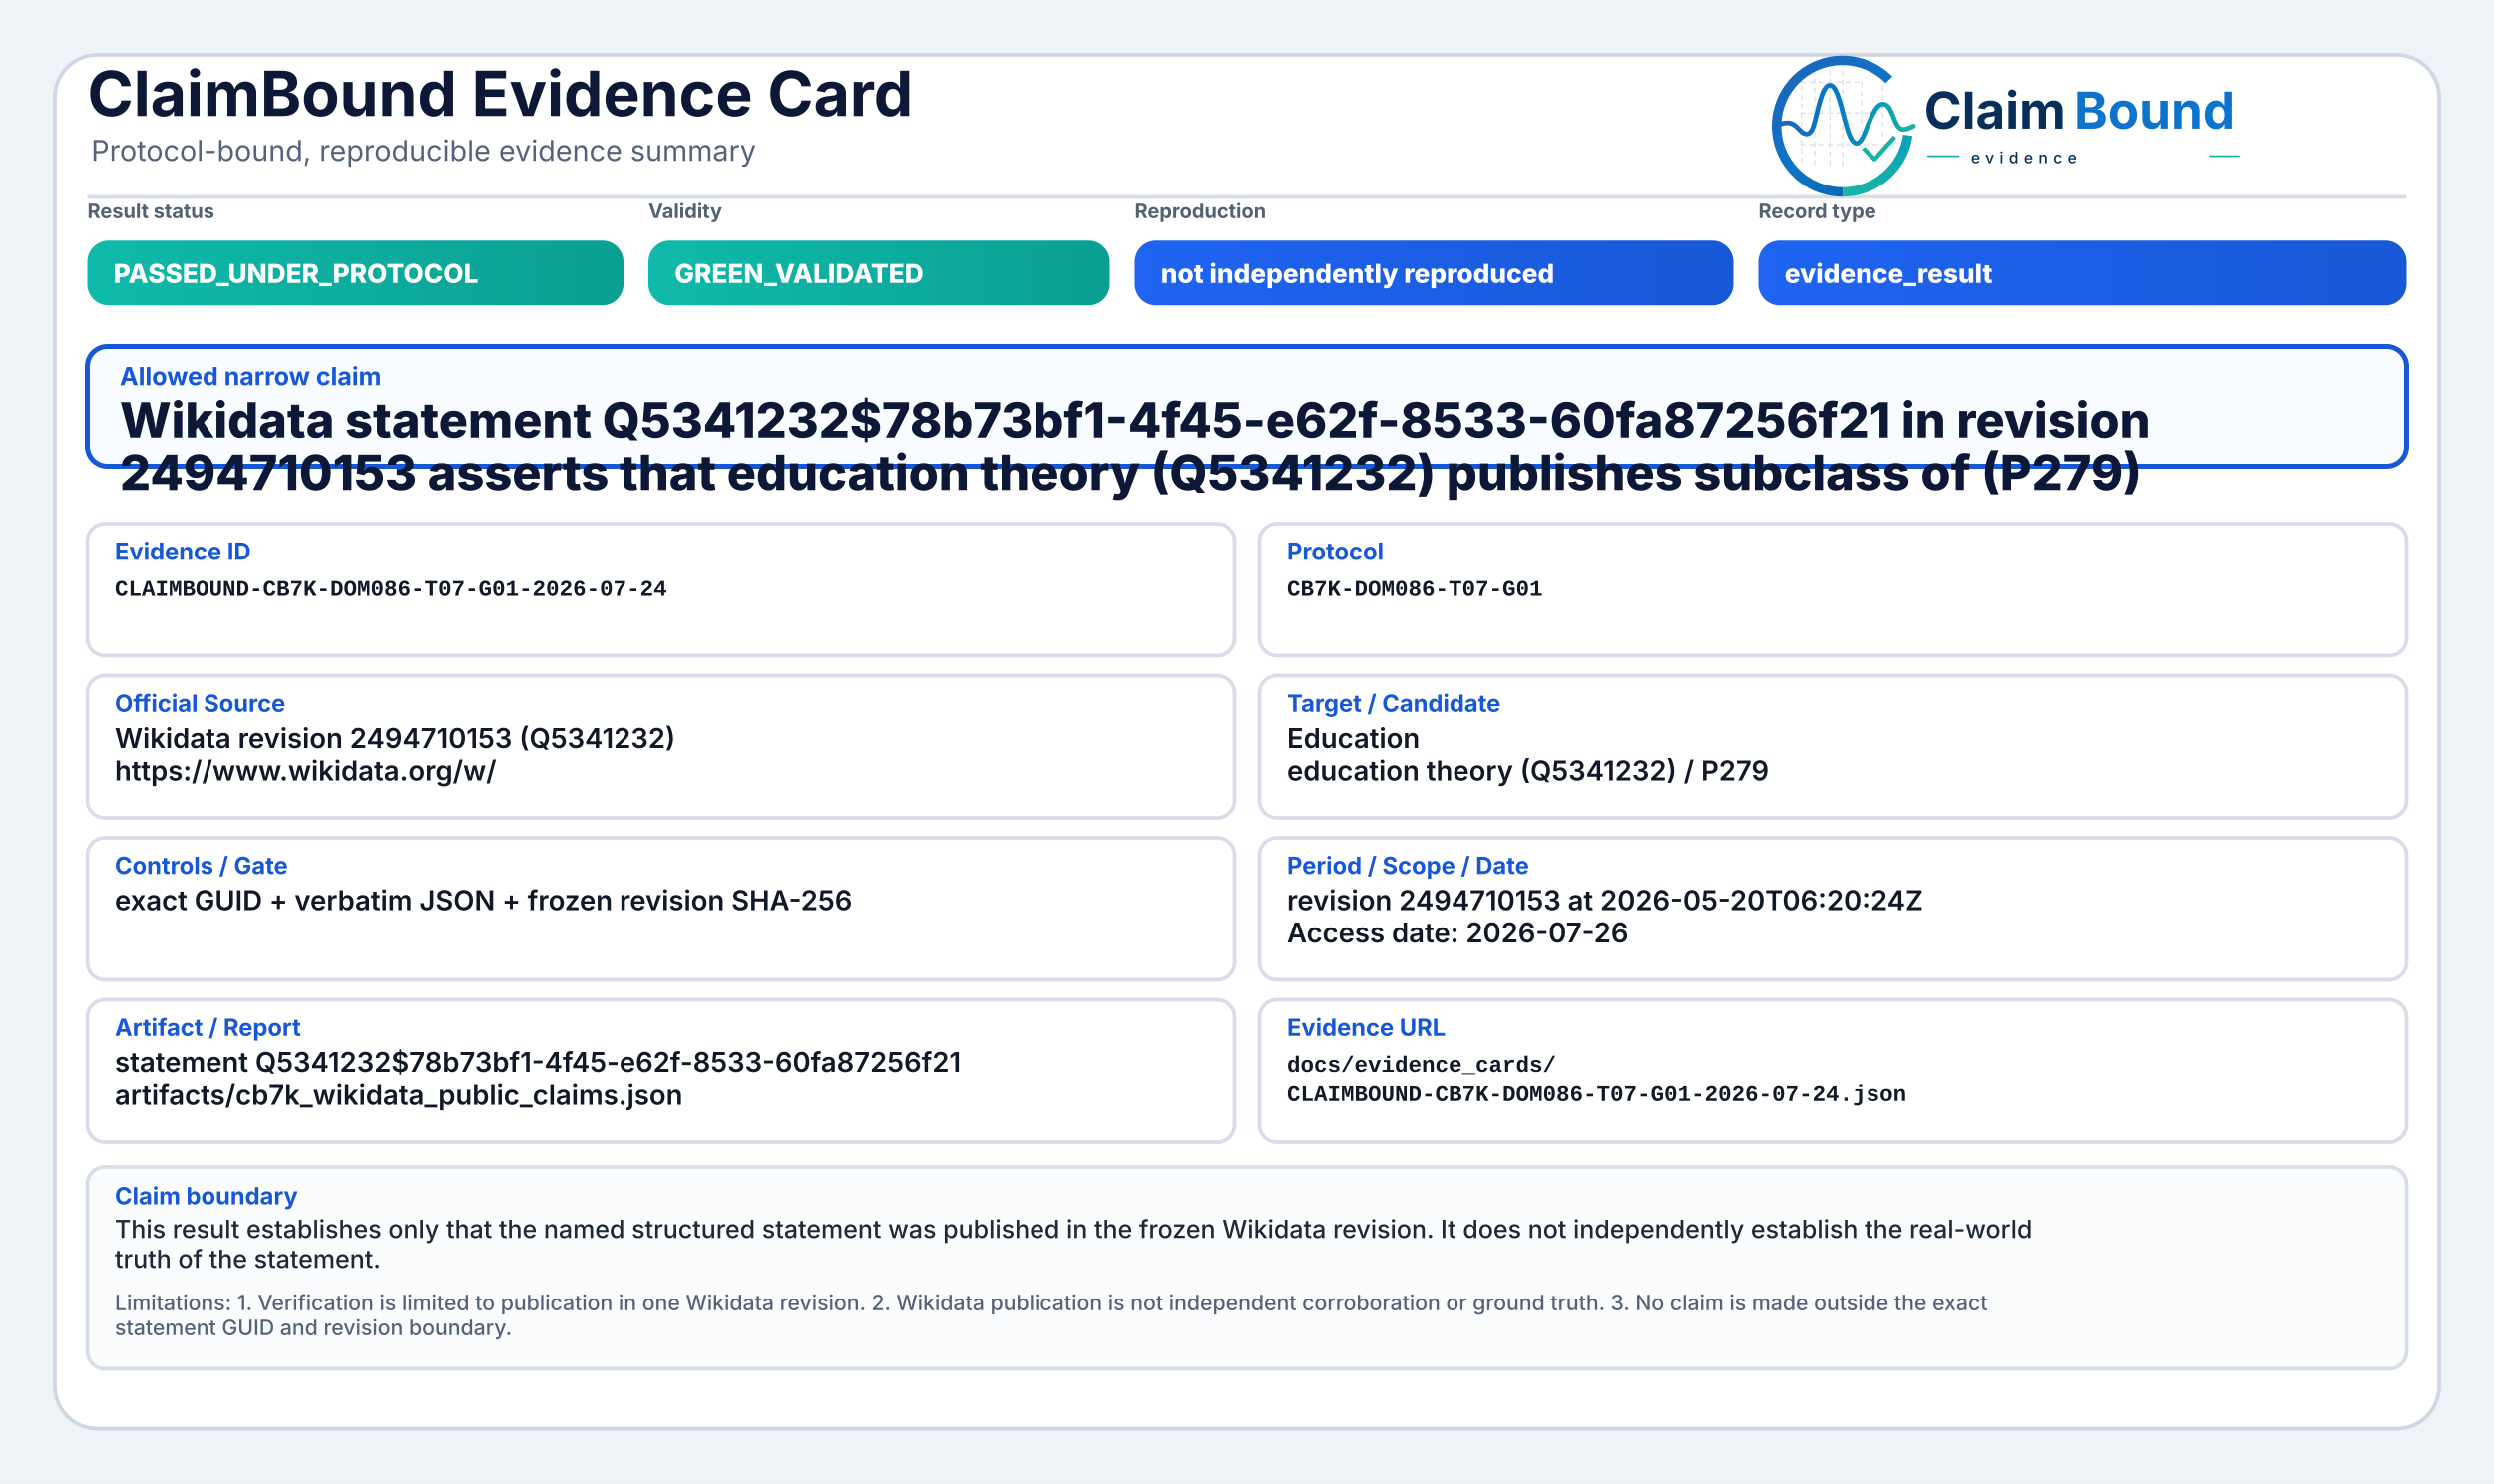
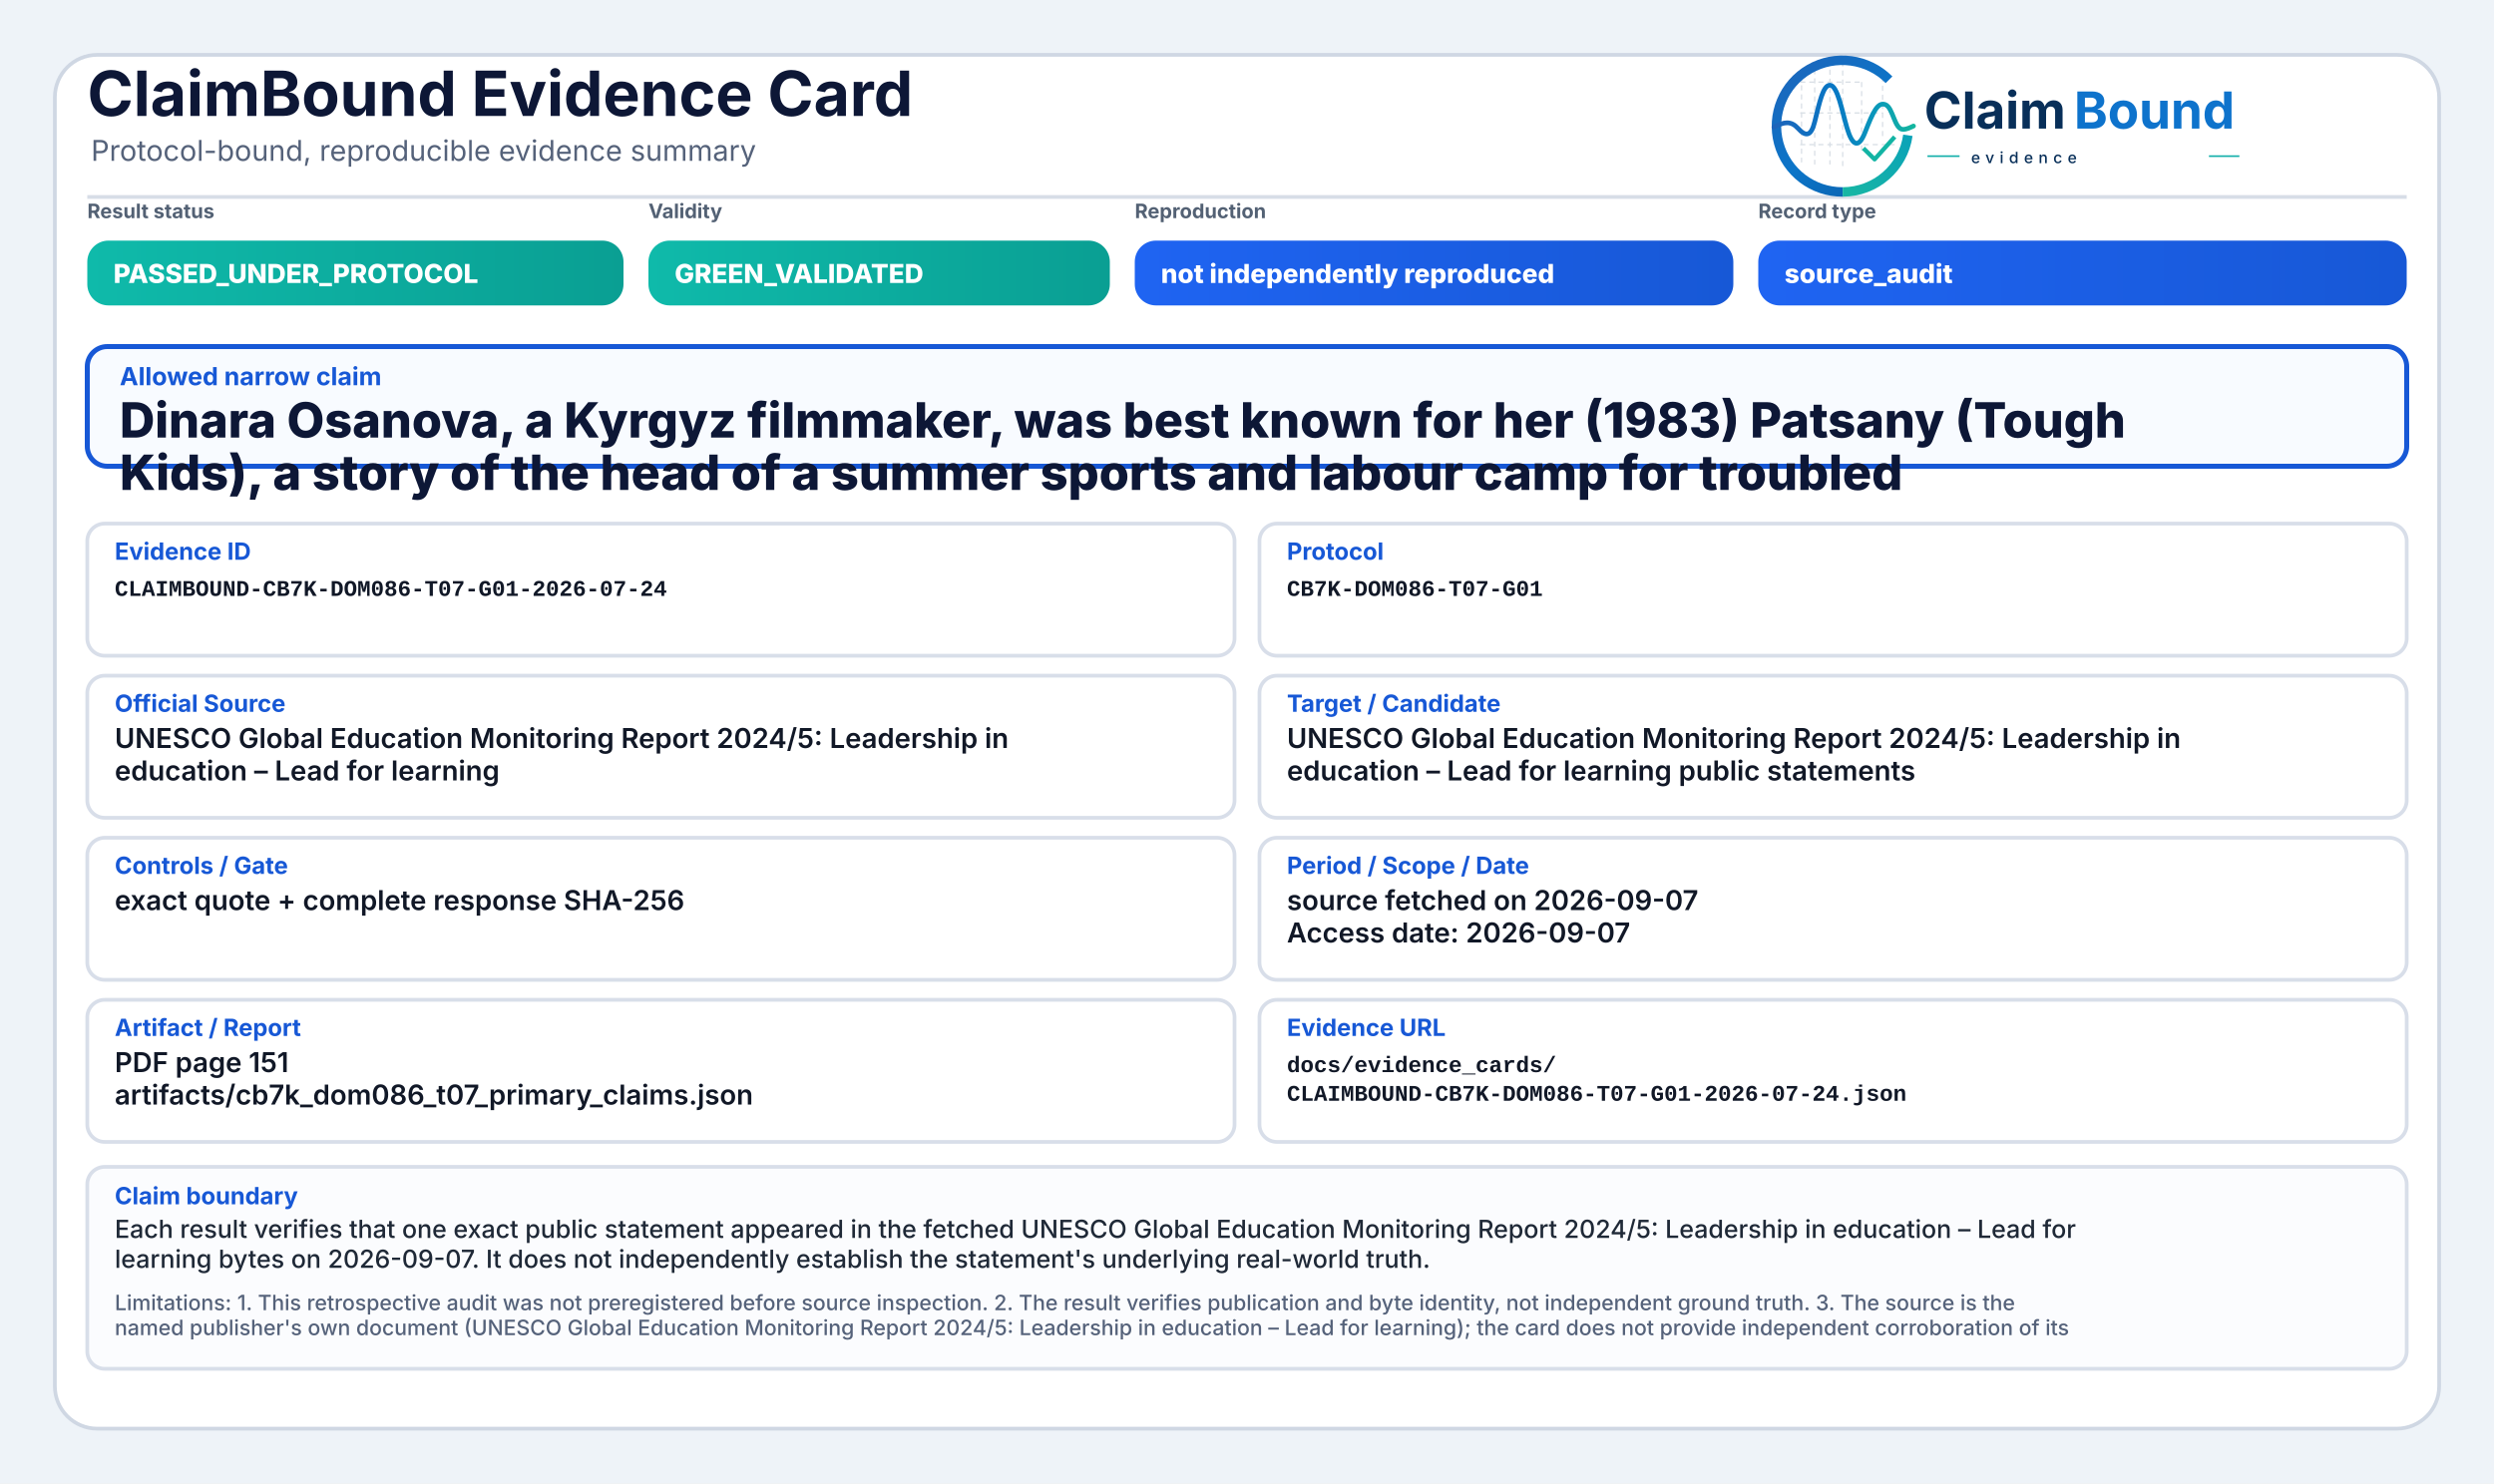
<svg xmlns="http://www.w3.org/2000/svg" width="2000" height="1190" viewBox="0 0 2000 1190" role="img" aria-label="ClaimBound Evidence Card">
  <defs>
    <linearGradient id="greenGrad" x1="0" y1="0" x2="1" y2="0">
      <stop offset="0%" stop-color="#0fbaaa" />
      <stop offset="100%" stop-color="#0a9f93" />
    </linearGradient>
    <linearGradient id="yellowGrad" x1="0" y1="0" x2="1" y2="0">
      <stop offset="0%" stop-color="#fbbf24" />
      <stop offset="100%" stop-color="#d97706" />
    </linearGradient>
    <linearGradient id="amberGrad" x1="0" y1="0" x2="1" y2="0">
      <stop offset="0%" stop-color="#f97316" />
      <stop offset="100%" stop-color="#c2410c" />
    </linearGradient>
    <linearGradient id="redGrad" x1="0" y1="0" x2="1" y2="0">
      <stop offset="0%" stop-color="#ef4444" />
      <stop offset="100%" stop-color="#b91c1c" />
    </linearGradient>
    <linearGradient id="grayGrad" x1="0" y1="0" x2="1" y2="0">
      <stop offset="0%" stop-color="#64748b" />
      <stop offset="100%" stop-color="#475569" />
    </linearGradient>
    <linearGradient id="blueGrad" x1="0" y1="0" x2="1" y2="0">
      <stop offset="0%" stop-color="#1f64f2" />
      <stop offset="100%" stop-color="#1758d6" />
    </linearGradient>
    <linearGradient id="logoRingBlue" x1="73" y1="453" x2="348" y2="793" gradientUnits="userSpaceOnUse">
      <stop offset="0" stop-color="#1E64BA" />
      <stop offset="0.55" stop-color="#0C75C8" />
      <stop offset="1" stop-color="#0A5FAB" />
    </linearGradient>
    <linearGradient id="logoRingTeal" x1="221" y1="792" x2="403" y2="594" gradientUnits="userSpaceOnUse">
      <stop offset="0" stop-color="#18B7A3" />
      <stop offset="1" stop-color="#089EBC" />
    </linearGradient>
    <linearGradient id="logoSignalGradient" x1="61" y1="628" x2="404" y2="628" gradientUnits="userSpaceOnUse">
      <stop offset="0" stop-color="#1E64BA" />
      <stop offset="0.43" stop-color="#0877C4" />
      <stop offset="0.72" stop-color="#0A97BB" />
      <stop offset="1" stop-color="#14B69E" />
    </linearGradient>
  </defs>
  <rect x="0" y="0" width="2000" height="1190" fill="#eef3f8" />
  <rect x="44" y="44" width="1912" height="1102" rx="34" fill="#ffffff" stroke="#cfd7e3" stroke-width="3" />
  <path d="M70 158 H1930" stroke="#d7dde7" stroke-width="3" />
  <text x="70" y="93" font-family="Inter, Segoe UI, Arial, sans-serif" font-size="50" font-weight="750" fill="#0d1736">ClaimBound Evidence Card</text>
  <text x="73" y="129" font-family="Inter, Segoe UI, Arial, sans-serif" font-size="23" font-weight="400" fill="#55627a">Protocol-bound, reproducible evidence summary</text>
  <g aria-label="ClaimBound evidence logo" transform="translate(1415,52) scale(0.33) translate(-40,-478)">
    <g stroke-linecap="butt" stroke-linejoin="round">
      <g stroke="#CBD3DC" stroke-width="3.2" stroke-linecap="round" stroke-dasharray="10 12" opacity="0.72">
        <path d="M130 507V714" />
        <path d="M162 490V719" />
        <path d="M199 491V719" />
        <path d="M230 471V726" />
        <path d="M276 521V690" />
        <path d="M327 508V650" />
        <path d="M128 520H277" />
        <path d="M128 595H327" />
        <path d="M128 672H355" />
      </g>
      <path d="M342.6 514.3A160 160 0 1 0 230 787" fill="none" stroke="url(#logoRingBlue)" stroke-width="23" />
      <path d="M230 787A160 160 0 0 0 388.4 649.3" fill="none" stroke="url(#logoRingTeal)" stroke-width="23" />
      <path d="M63 629.5C87 616.4 104.3 613.6 121.2 632.2C140.7 653.8 153.4 651.6 162.1 616.2C173.8 568.5 182.5 527.5 198.9 527.5C217.5 527.5 228.4 590.6 240.3 630.8C253.4 675.4 268.6 682.8 284.6 641.5C303.5 592.9 315.2 567.6 333.7 574.7C352.6 582 355.7 635.1 376.6 634.9C386.2 634.8 394 630.4 402 626.8" fill="none" stroke="url(#logoSignalGradient)" stroke-width="11.5" stroke-linecap="round" />
      <path d="M284 684.5L307.5 707.7L353 657" fill="none" stroke="#12B4A4" stroke-width="10.5" stroke-linecap="square" />
    </g>
    <text x="428" y="633" font-family="Inter, Segoe UI, Arial, sans-serif" font-size="124" font-weight="750" fill="#082F59" text-rendering="geometricPrecision">Claim</text>
    <text x="792" y="633" font-family="Inter, Segoe UI, Arial, sans-serif" font-size="124" font-weight="750" fill="#0E73CC" text-rendering="geometricPrecision">Bound</text>
    <line x1="436" y1="700" x2="514" y2="700" stroke="#11AFA9" stroke-width="4" />
    <text x="542" y="717" font-family="Inter, Segoe UI, Arial, sans-serif" font-size="38" font-weight="500" letter-spacing="13" fill="#082F59">evidence</text>
    <line x1="1120" y1="700" x2="1194" y2="700" stroke="#11AFA9" stroke-width="4" />
  </g>
  <text x="70" y="175" font-family="Inter, Segoe UI, Arial, sans-serif" font-size="16" font-weight="650" fill="#536174">Result status</text>
  <rect x="70" y="193" width="430" height="52" rx="17" fill="url(#greenGrad)" />
  <text x="91" y="227" font-family="Inter, Segoe UI, Arial, sans-serif" font-size="21" font-weight="800" fill="#ffffff">PASSED_UNDER_PROTOCOL</text>
  <text x="520" y="175" font-family="Inter, Segoe UI, Arial, sans-serif" font-size="16" font-weight="650" fill="#536174">Validity</text>
  <rect x="520" y="193" width="370" height="52" rx="17" fill="url(#greenGrad)" />
  <text x="541" y="227" font-family="Inter, Segoe UI, Arial, sans-serif" font-size="21" font-weight="800" fill="#ffffff">GREEN_VALIDATED</text>
  <text x="910" y="175" font-family="Inter, Segoe UI, Arial, sans-serif" font-size="16" font-weight="650" fill="#536174">Reproduction</text>
  <rect x="910" y="193" width="480" height="52" rx="17" fill="url(#blueGrad)" />
  <text x="931" y="227" font-family="Inter, Segoe UI, Arial, sans-serif" font-size="21" font-weight="800" fill="#ffffff">not independently reproduced</text>
  <text x="1410" y="175" font-family="Inter, Segoe UI, Arial, sans-serif" font-size="16" font-weight="650" fill="#536174">Record type</text>
  <rect x="1410" y="193" width="520" height="52" rx="17" fill="url(#blueGrad)" />
-   <text x="1431" y="227" font-family="Inter, Segoe UI, Arial, sans-serif" font-size="21" font-weight="800" fill="#ffffff">evidence_result</text>
+   <text x="1431" y="227" font-family="Inter, Segoe UI, Arial, sans-serif" font-size="21" font-weight="800" fill="#ffffff">source_audit</text>
  <rect x="70" y="278" width="1860" height="96" rx="16" fill="#f8fbff" stroke="#1758d6" stroke-width="4" />
  <text x="96" y="309" font-family="Inter, Segoe UI, Arial, sans-serif" font-size="20" font-weight="750" fill="#1758d6">Allowed narrow claim</text>
-   <text x="96" y="351" font-family="Inter, Segoe UI, Arial, sans-serif" font-size="39" font-weight="800" fill="#0d1736">Wikidata statement Q5341232$78b73bf1-4f45-e62f-8533-60fa87256f21 in revision</text>
-   <text x="96" y="393" font-family="Inter, Segoe UI, Arial, sans-serif" font-size="39" font-weight="800" fill="#0d1736">2494710153 asserts that education theory (Q5341232) publishes subclass of (P279)</text>
+   <text x="96" y="351" font-family="Inter, Segoe UI, Arial, sans-serif" font-size="39" font-weight="800" fill="#0d1736">Dinara Osanova, a Kyrgyz filmmaker, was best known for her (1983) Patsany (Tough</text>
+   <text x="96" y="393" font-family="Inter, Segoe UI, Arial, sans-serif" font-size="39" font-weight="800" fill="#0d1736">Kids), a story of the head of a summer sports and labour camp for troubled</text>
  <rect x="70" y="420" width="920" height="106" rx="14" fill="#ffffff" stroke="#d8dee9" stroke-width="3" />
  <text x="92" y="449" font-family="Inter, Segoe UI, Arial, sans-serif" font-size="19" font-weight="750" fill="#1758d6">Evidence ID</text>
  <text x="92" y="478" font-family="SFMono-Regular, Consolas, Liberation Mono, monospace" font-size="18" font-weight="600" fill="#111827">CLAIMBOUND-CB7K-DOM086-T07-G01-2026-07-24</text>
  <rect x="1010" y="420" width="920" height="106" rx="14" fill="#ffffff" stroke="#d8dee9" stroke-width="3" />
  <text x="1032" y="449" font-family="Inter, Segoe UI, Arial, sans-serif" font-size="19" font-weight="750" fill="#1758d6">Protocol</text>
  <text x="1032" y="478" font-family="SFMono-Regular, Consolas, Liberation Mono, monospace" font-size="18" font-weight="600" fill="#111827">CB7K-DOM086-T07-G01</text>
  <rect x="70" y="542" width="920" height="114" rx="14" fill="#ffffff" stroke="#d8dee9" stroke-width="3" />
  <text x="92" y="571" font-family="Inter, Segoe UI, Arial, sans-serif" font-size="19" font-weight="750" fill="#1758d6">Official Source</text>
-   <text x="92" y="600" font-family="Inter, Segoe UI, Arial, sans-serif" font-size="22" font-weight="600" fill="#111827">Wikidata revision 2494710153 (Q5341232)</text>
-   <text x="92" y="626" font-family="Inter, Segoe UI, Arial, sans-serif" font-size="22" font-weight="600" fill="#111827">https://www.wikidata.org/w/</text>
+   <text x="92" y="600" font-family="Inter, Segoe UI, Arial, sans-serif" font-size="22" font-weight="600" fill="#111827">UNESCO Global Education Monitoring Report 2024/5: Leadership in</text>
+   <text x="92" y="626" font-family="Inter, Segoe UI, Arial, sans-serif" font-size="22" font-weight="600" fill="#111827">education – Lead for learning</text>
  <rect x="1010" y="542" width="920" height="114" rx="14" fill="#ffffff" stroke="#d8dee9" stroke-width="3" />
  <text x="1032" y="571" font-family="Inter, Segoe UI, Arial, sans-serif" font-size="19" font-weight="750" fill="#1758d6">Target / Candidate</text>
-   <text x="1032" y="600" font-family="Inter, Segoe UI, Arial, sans-serif" font-size="22" font-weight="600" fill="#111827">Education</text>
-   <text x="1032" y="626" font-family="Inter, Segoe UI, Arial, sans-serif" font-size="22" font-weight="600" fill="#111827">education theory (Q5341232) / P279</text>
+   <text x="1032" y="600" font-family="Inter, Segoe UI, Arial, sans-serif" font-size="22" font-weight="600" fill="#111827">UNESCO Global Education Monitoring Report 2024/5: Leadership in</text>
+   <text x="1032" y="626" font-family="Inter, Segoe UI, Arial, sans-serif" font-size="22" font-weight="600" fill="#111827">education – Lead for learning public statements</text>
  <rect x="70" y="672" width="920" height="114" rx="14" fill="#ffffff" stroke="#d8dee9" stroke-width="3" />
  <text x="92" y="701" font-family="Inter, Segoe UI, Arial, sans-serif" font-size="19" font-weight="750" fill="#1758d6">Controls / Gate</text>
-   <text x="92" y="730" font-family="Inter, Segoe UI, Arial, sans-serif" font-size="22" font-weight="600" fill="#111827">exact GUID + verbatim JSON + frozen revision SHA-256</text>
+   <text x="92" y="730" font-family="Inter, Segoe UI, Arial, sans-serif" font-size="22" font-weight="600" fill="#111827">exact quote + complete response SHA-256</text>
  <rect x="1010" y="672" width="920" height="114" rx="14" fill="#ffffff" stroke="#d8dee9" stroke-width="3" />
  <text x="1032" y="701" font-family="Inter, Segoe UI, Arial, sans-serif" font-size="19" font-weight="750" fill="#1758d6">Period / Scope / Date</text>
-   <text x="1032" y="730" font-family="Inter, Segoe UI, Arial, sans-serif" font-size="22" font-weight="600" fill="#111827">revision 2494710153 at 2026-05-20T06:20:24Z</text>
-   <text x="1032" y="756" font-family="Inter, Segoe UI, Arial, sans-serif" font-size="22" font-weight="600" fill="#111827">Access date: 2026-07-26</text>
+   <text x="1032" y="730" font-family="Inter, Segoe UI, Arial, sans-serif" font-size="22" font-weight="600" fill="#111827">source fetched on 2026-09-07</text>
+   <text x="1032" y="756" font-family="Inter, Segoe UI, Arial, sans-serif" font-size="22" font-weight="600" fill="#111827">Access date: 2026-09-07</text>
  <rect x="70" y="802" width="920" height="114" rx="14" fill="#ffffff" stroke="#d8dee9" stroke-width="3" />
  <text x="92" y="831" font-family="Inter, Segoe UI, Arial, sans-serif" font-size="19" font-weight="750" fill="#1758d6">Artifact / Report</text>
-   <text x="92" y="860" font-family="Inter, Segoe UI, Arial, sans-serif" font-size="22" font-weight="600" fill="#111827">statement Q5341232$78b73bf1-4f45-e62f-8533-60fa87256f21</text>
-   <text x="92" y="886" font-family="Inter, Segoe UI, Arial, sans-serif" font-size="22" font-weight="600" fill="#111827">artifacts/cb7k_wikidata_public_claims.json</text>
+   <text x="92" y="860" font-family="Inter, Segoe UI, Arial, sans-serif" font-size="22" font-weight="600" fill="#111827">PDF page 151</text>
+   <text x="92" y="886" font-family="Inter, Segoe UI, Arial, sans-serif" font-size="22" font-weight="600" fill="#111827">artifacts/cb7k_dom086_t07_primary_claims.json</text>
  <rect x="1010" y="802" width="920" height="114" rx="14" fill="#ffffff" stroke="#d8dee9" stroke-width="3" />
  <text x="1032" y="831" font-family="Inter, Segoe UI, Arial, sans-serif" font-size="19" font-weight="750" fill="#1758d6">Evidence URL</text>
  <text x="1032" y="860" font-family="SFMono-Regular, Consolas, Liberation Mono, monospace" font-size="18" font-weight="600" fill="#111827">docs/evidence_cards/</text>
  <text x="1032" y="883" font-family="SFMono-Regular, Consolas, Liberation Mono, monospace" font-size="18" font-weight="600" fill="#111827">CLAIMBOUND-CB7K-DOM086-T07-G01-2026-07-24.json</text>
  <rect x="70" y="936" width="1860" height="162" rx="14" fill="#fbfcfe" stroke="#d8dee9" stroke-width="3" />
  <text x="92" y="966" font-family="Inter, Segoe UI, Arial, sans-serif" font-size="19" font-weight="750" fill="#1758d6">Claim boundary</text>
-   <text x="92" y="993" font-family="Inter, Segoe UI, Arial, sans-serif" font-size="20" font-weight="500" fill="#1f2937">This result establishes only that the named structured statement was published in the frozen Wikidata revision. It does not independently establish the real-world</text>
-   <text x="92" y="1017" font-family="Inter, Segoe UI, Arial, sans-serif" font-size="20" font-weight="500" fill="#1f2937">truth of the statement.</text>
-   <text x="92" y="1051" font-family="Inter, Segoe UI, Arial, sans-serif" font-size="17" font-weight="500" fill="#55627a">Limitations: 1. Verification is limited to publication in one Wikidata revision. 2. Wikidata publication is not independent corroboration or ground truth. 3. No claim is made outside the exact</text>
-   <text x="92" y="1071" font-family="Inter, Segoe UI, Arial, sans-serif" font-size="17" font-weight="500" fill="#55627a">statement GUID and revision boundary.</text>
+   <text x="92" y="993" font-family="Inter, Segoe UI, Arial, sans-serif" font-size="20" font-weight="500" fill="#1f2937">Each result verifies that one exact public statement appeared in the fetched UNESCO Global Education Monitoring Report 2024/5: Leadership in education – Lead for</text>
+   <text x="92" y="1017" font-family="Inter, Segoe UI, Arial, sans-serif" font-size="20" font-weight="500" fill="#1f2937">learning bytes on 2026-09-07. It does not independently establish the statement's underlying real-world truth.</text>
+   <text x="92" y="1051" font-family="Inter, Segoe UI, Arial, sans-serif" font-size="17" font-weight="500" fill="#55627a">Limitations: 1. This retrospective audit was not preregistered before source inspection. 2. The result verifies publication and byte identity, not independent ground truth. 3. The source is the</text>
+   <text x="92" y="1071" font-family="Inter, Segoe UI, Arial, sans-serif" font-size="17" font-weight="500" fill="#55627a">named publisher's own document (UNESCO Global Education Monitoring Report 2024/5: Leadership in education – Lead for learning); the card does not provide independent corroboration of its</text>
</svg>
